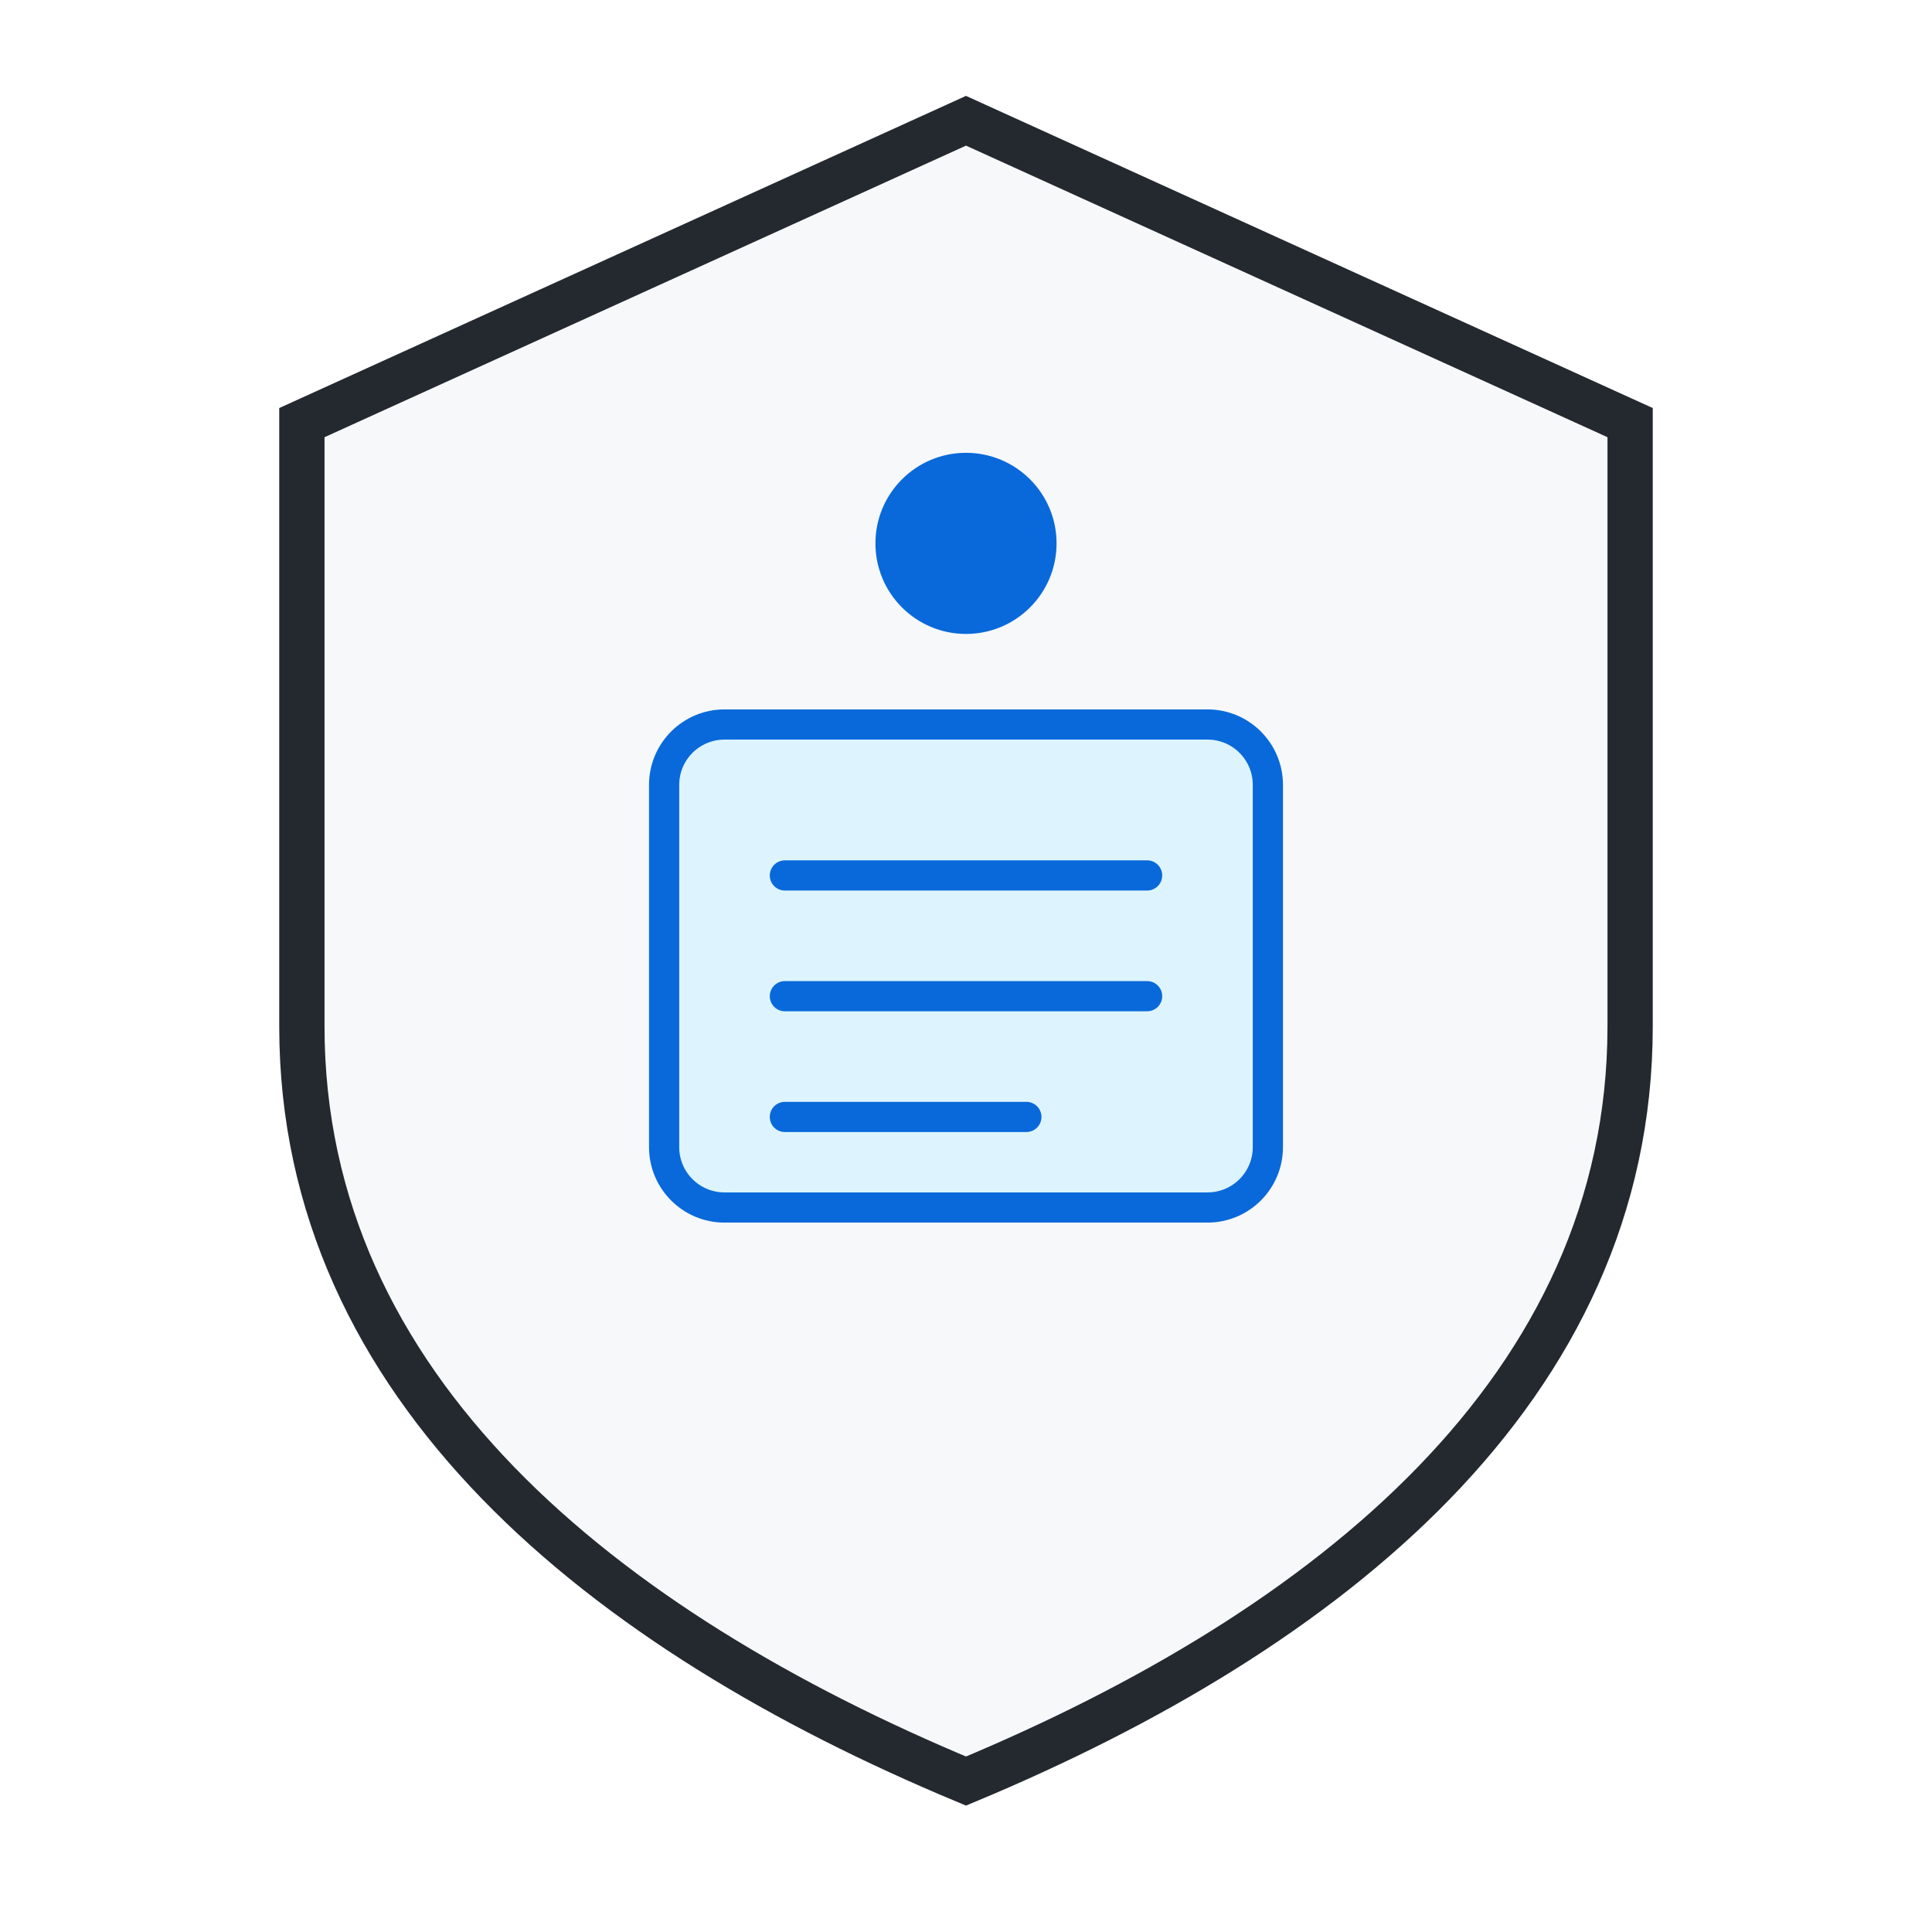
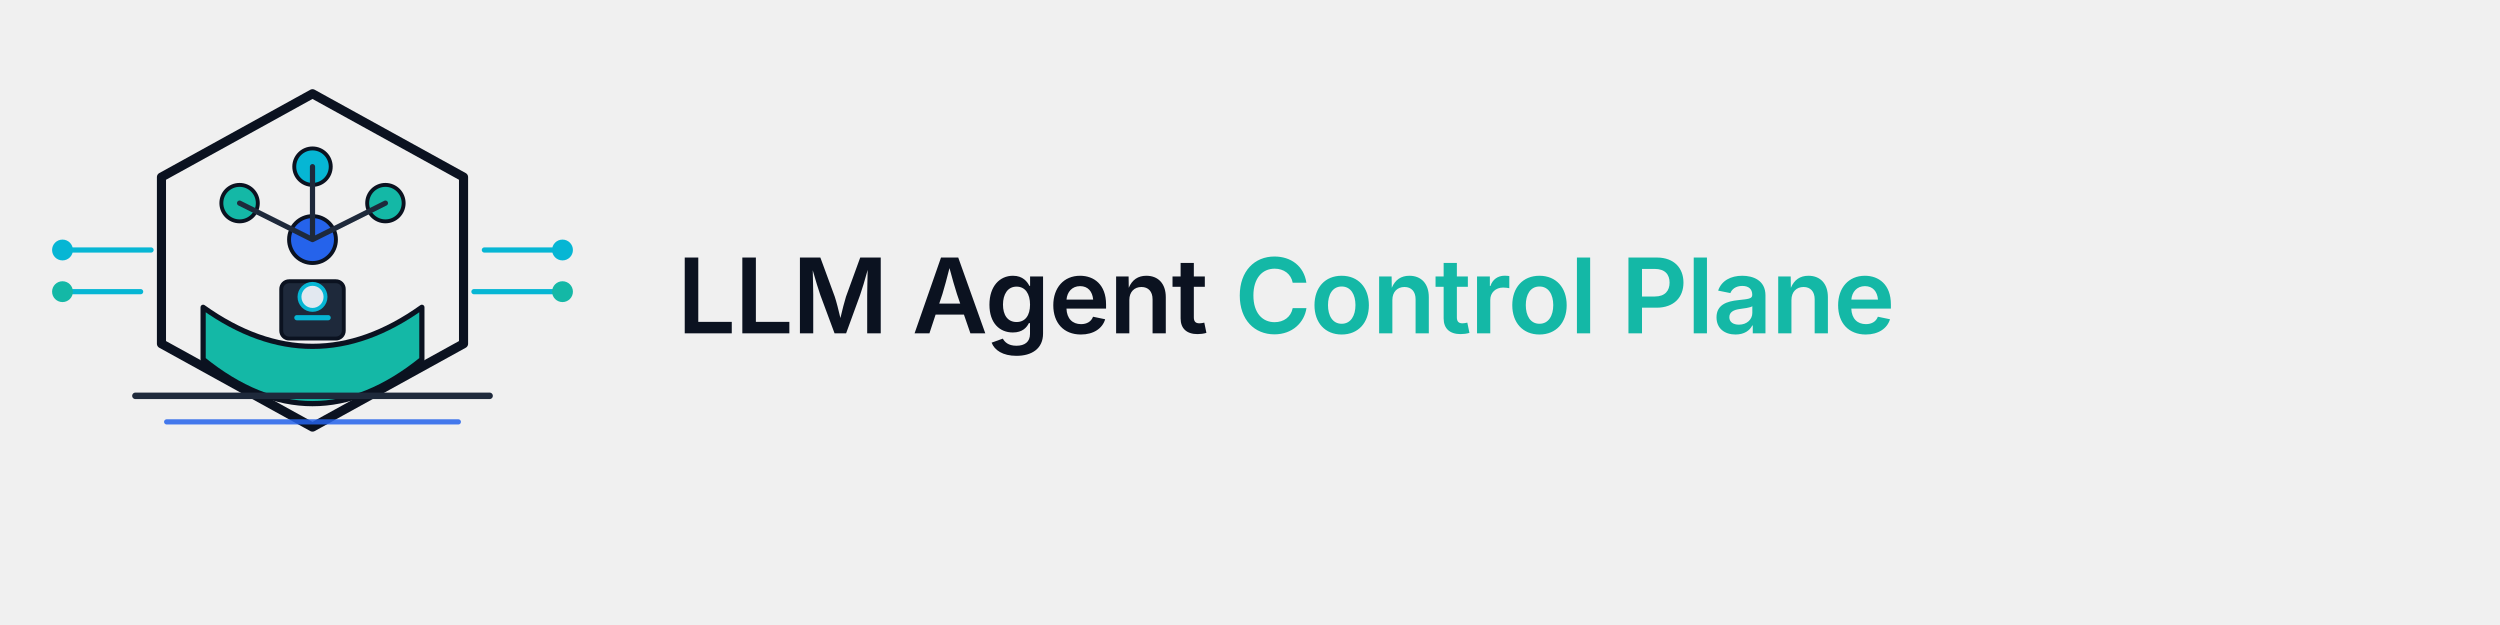
- <svg xmlns="http://www.w3.org/2000/svg" width="128" height="128" viewBox="0 0 128 128" role="img" aria-labelledby="logoTitle logoDesc">
-   <rect width="128" height="128" fill="#ffffff" />
-   <path d="M64 8 L108 28 L108 68 C108 92 88 108 64 118 C40 108 20 92 20 68 L20 28 Z" fill="#f6f8fa" stroke="#24292f" stroke-width="3" />
-   <rect x="44" y="48" width="40" height="32" rx="4" fill="#ddf4ff" stroke="#0969da" stroke-width="2" />
-   <path d="M52 58 L76 58 M52 66 L76 66 M52 74 L68 74" stroke="#0969da" stroke-width="2" stroke-linecap="round" />
-   <circle cx="64" cy="36" r="6" fill="#0969da" />
+ <svg xmlns="http://www.w3.org/2000/svg" viewBox="0 0 960 240" role="img" aria-labelledby="logoTitle logoDesc">
+   <g id="icon" transform="translate(0,0)">
+     <polygon points="120,36 178,68 178,132 120,164 62,132 62,68" fill="none" stroke="#0B1220" stroke-width="3.5" stroke-linejoin="round" />
+     <path d="M 78 118 Q 120 148 162 118 L 162 138 Q 120 172 78 138 Z" fill="#14B8A6" stroke="#0B1220" stroke-width="2" stroke-linejoin="round" />
+     <rect x="108" y="108" width="24" height="22" rx="3" fill="#1E293B" stroke="#0B1220" stroke-width="1.5" />
+     <circle cx="120" cy="114" r="5" fill="#E2E8F0" stroke="#06B6D4" stroke-width="1.5" />
+     <path d="M 114 122 L 126 122" stroke="#06B6D4" stroke-width="2" stroke-linecap="round" />
+     <circle cx="92" cy="78" r="7" fill="#14B8A6" stroke="#0B1220" stroke-width="1.5" />
+     <circle cx="120" cy="64" r="7" fill="#06B6D4" stroke="#0B1220" stroke-width="1.5" />
+     <circle cx="148" cy="78" r="7" fill="#14B8A6" stroke="#0B1220" stroke-width="1.5" />
+     <circle cx="120" cy="92" r="9" fill="#2563EB" stroke="#0B1220" stroke-width="1.5" />
+     <path d="M 92 78 L 120 92 M 120 64 L 120 92 M 148 78 L 120 92" stroke="#1E293B" stroke-width="2" stroke-linecap="round" />
+     <path d="M 28 96 L 58 96 M 28 112 L 54 112" stroke="#06B6D4" stroke-width="2" stroke-linecap="round" />
+     <circle cx="24" cy="96" r="4" fill="#06B6D4" />
+     <circle cx="24" cy="112" r="4" fill="#14B8A6" />
+     <path d="M 186 96 L 212 96 M 182 112 L 212 112" stroke="#06B6D4" stroke-width="2" stroke-linecap="round" />
+     <circle cx="216" cy="96" r="4" fill="#06B6D4" />
+     <circle cx="216" cy="112" r="4" fill="#14B8A6" />
+     <line x1="52" y1="152" x2="188" y2="152" stroke="#1E293B" stroke-width="2.5" stroke-linecap="round" />
+     <line x1="64" y1="162" x2="176" y2="162" stroke="#2563EB" stroke-width="2" stroke-linecap="round" opacity="0.85" />
+   </g>
+   <text x="260" y="128" font-family="Inter, ui-sans-serif, system-ui, -apple-system, BlinkMacSystemFont, 'Segoe UI', sans-serif" font-size="40" font-weight="600" letter-spacing="-0.5">
+     <tspan fill="#0B1220">LLM Agent </tspan>
+     <tspan fill="#14B8A6">Control Plane</tspan>
+   </text>
</svg>
